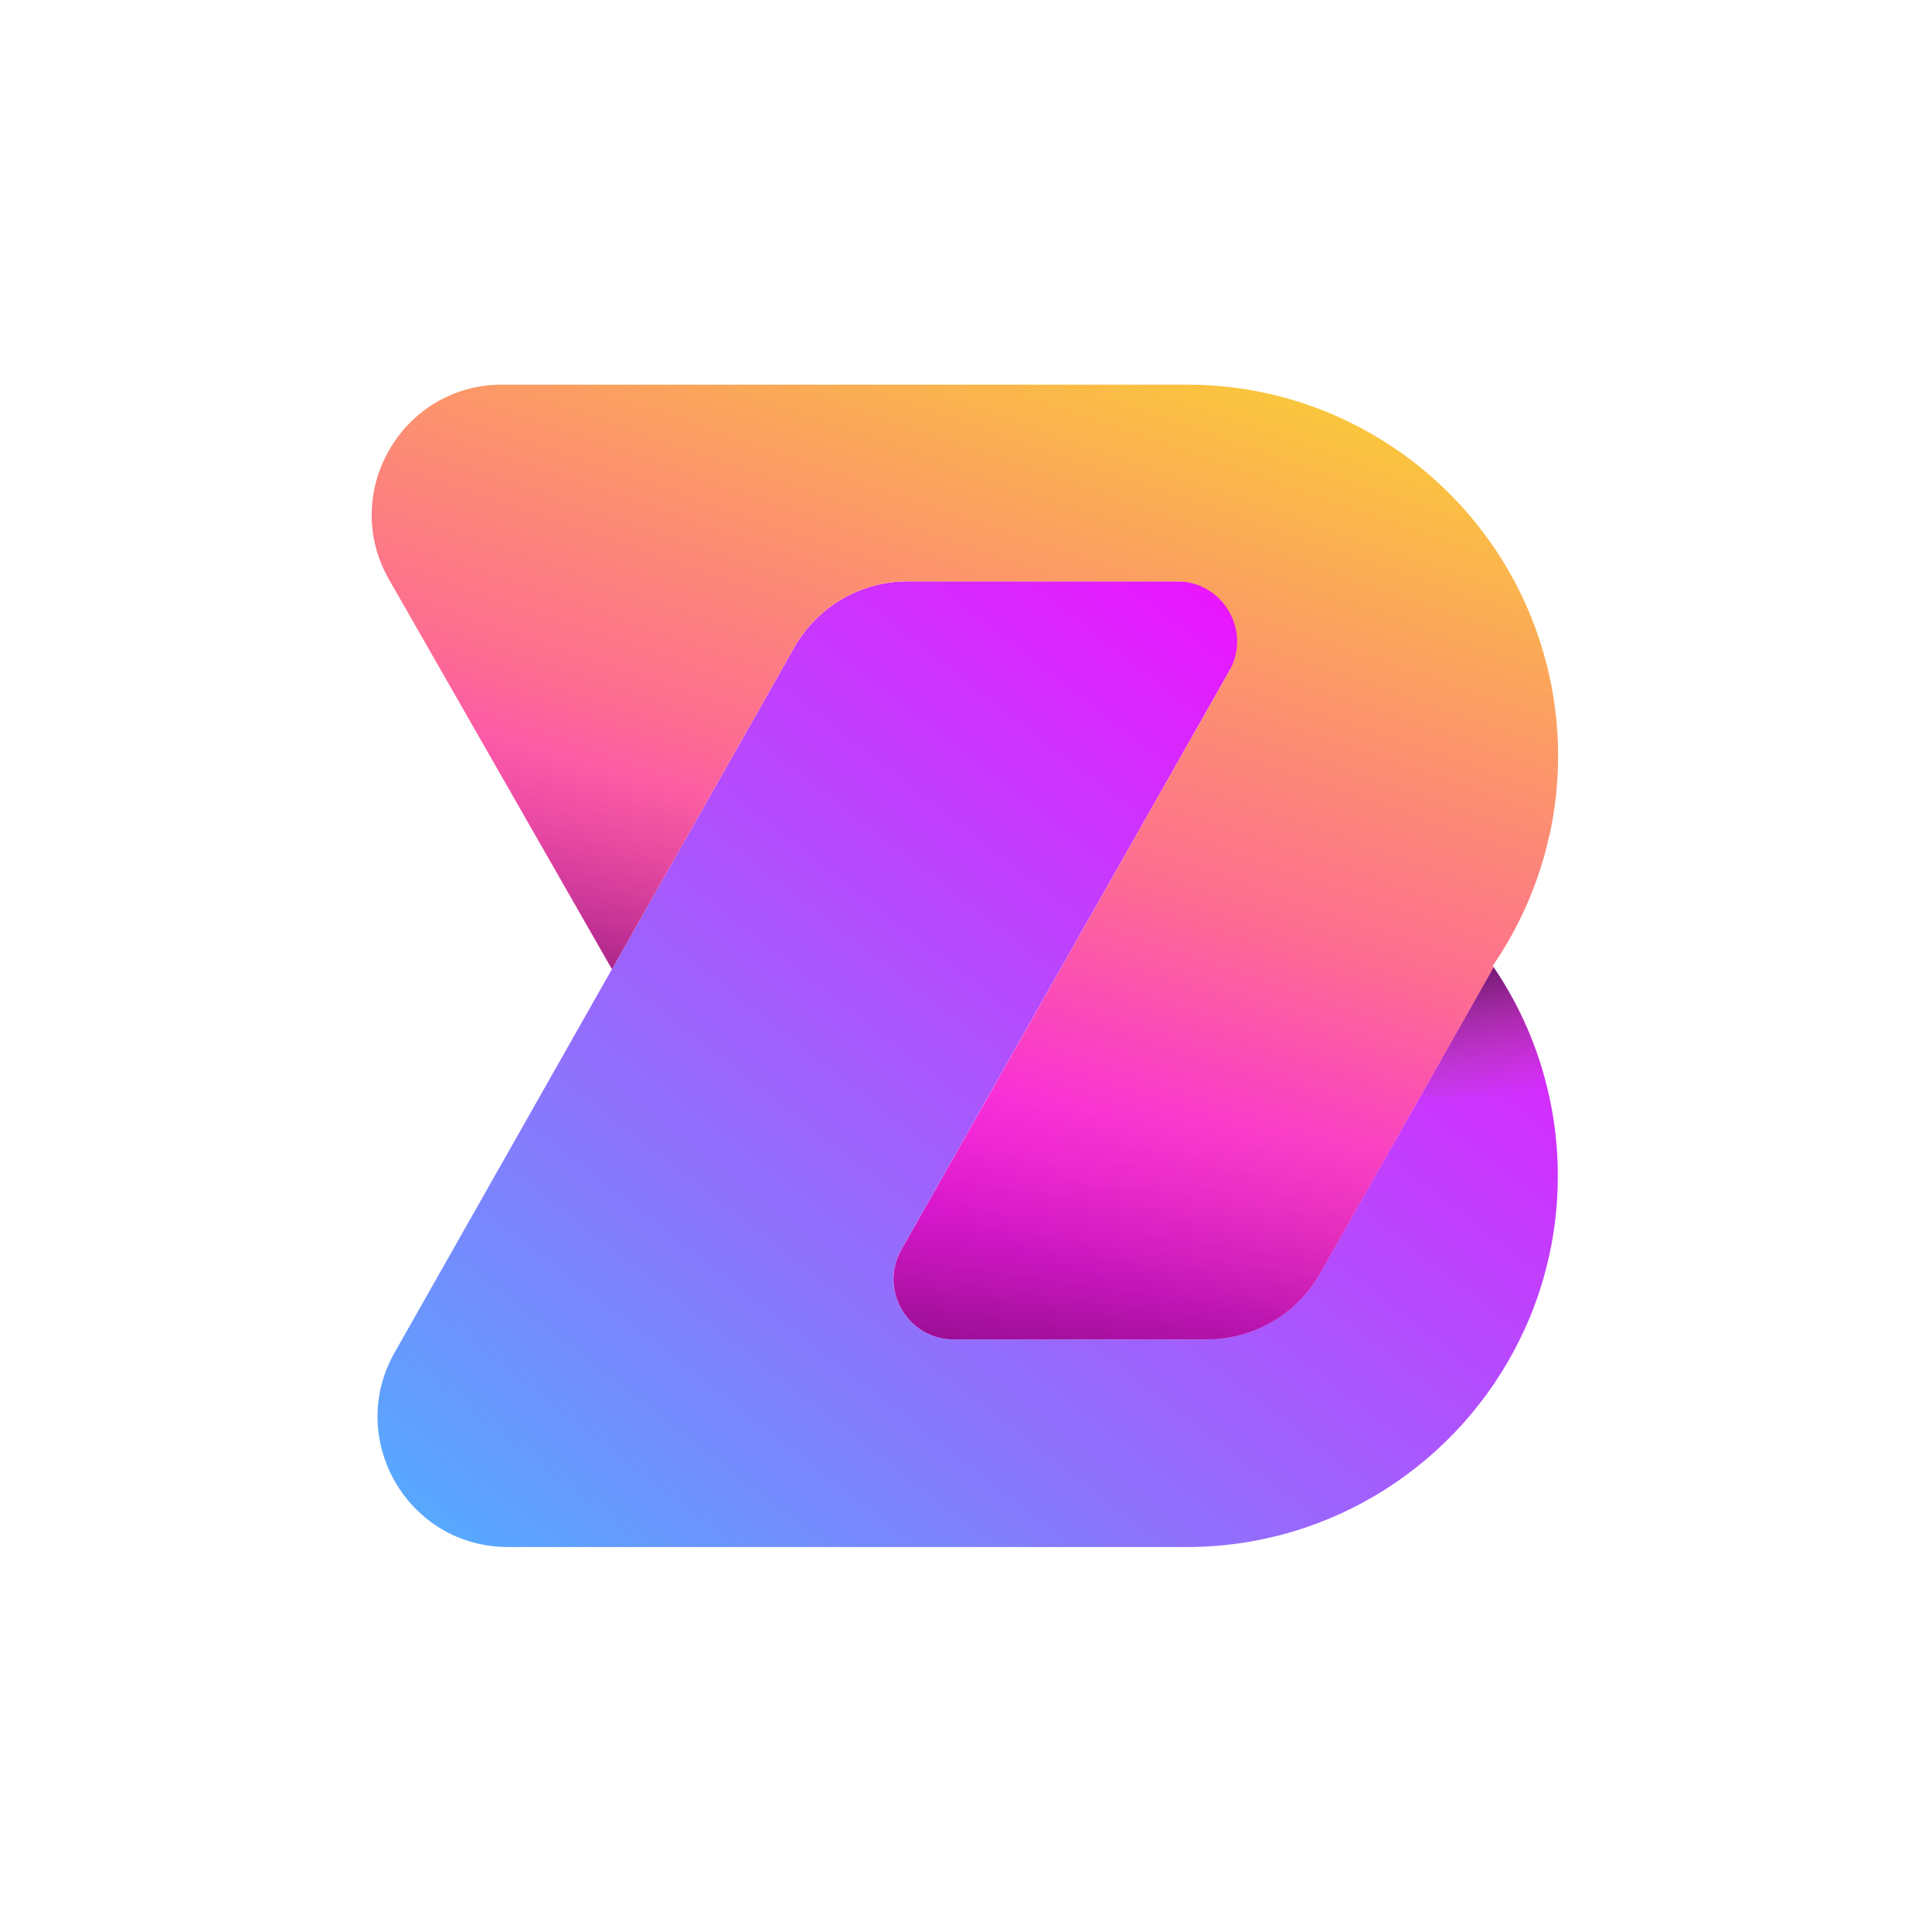
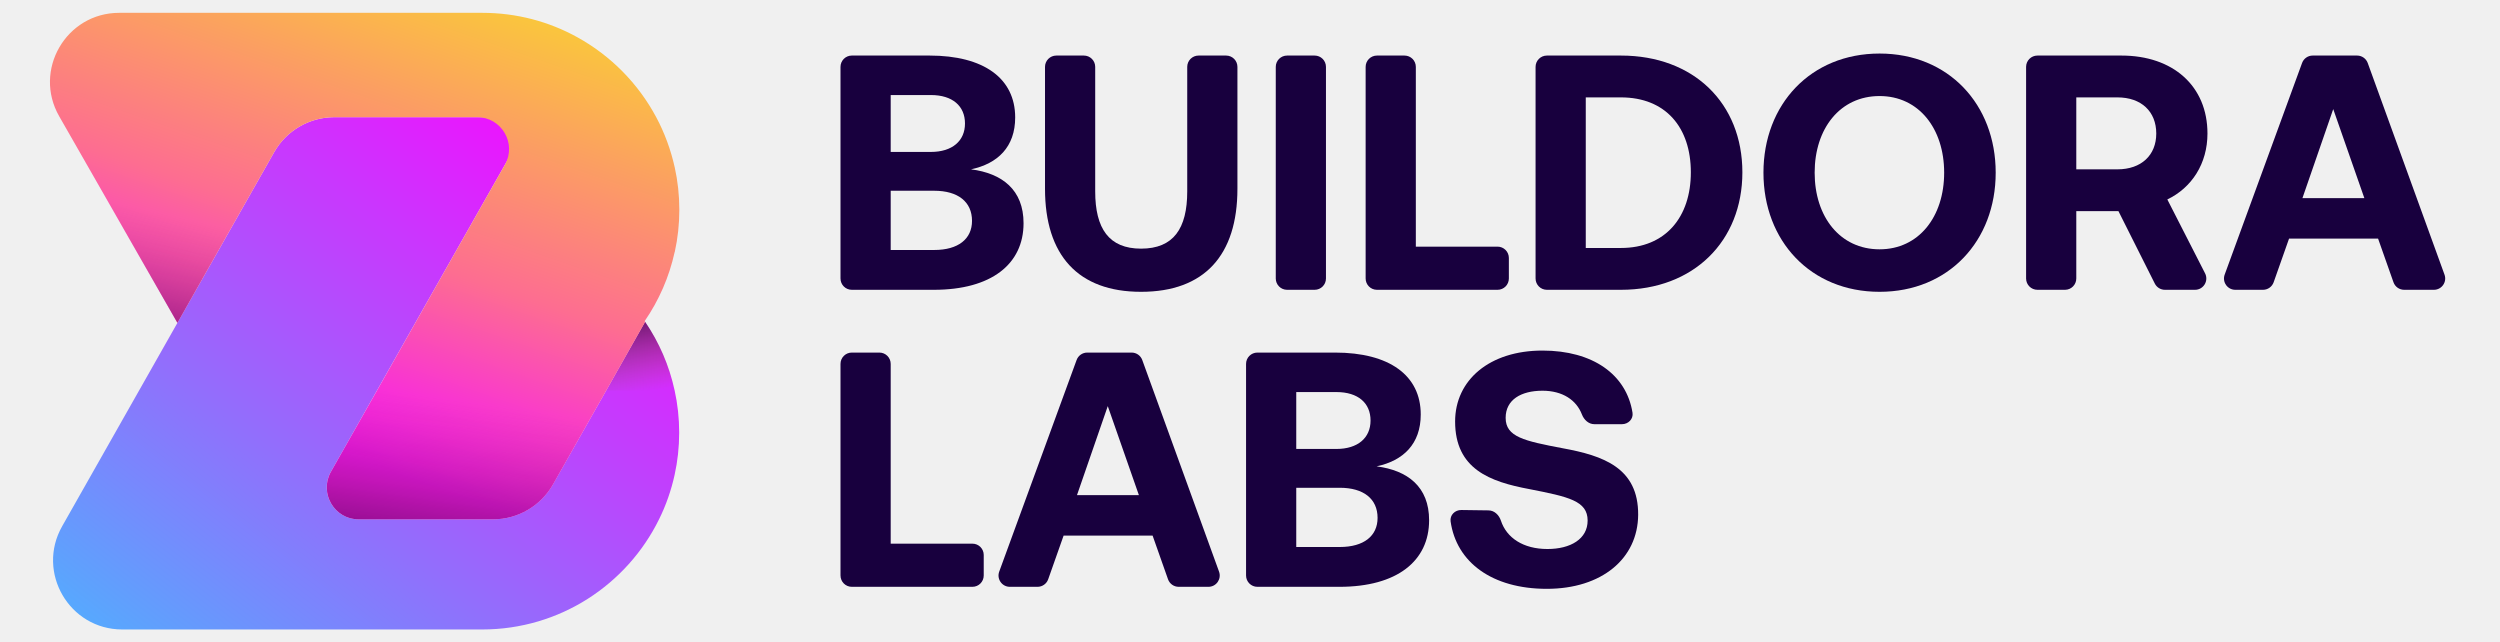
- <svg xmlns="http://www.w3.org/2000/svg" width="1090" height="1090" viewBox="0 0 1090 1090" fill="none">
-   <rect width="1090" height="1090" fill="white" />
-   <g clip-path="url(#clip0_2058_2387)">
-     <path d="M878.896 663.457C878.896 678.889 877.223 693.864 874.03 708.384C870.382 724.956 864.832 740.844 857.458 755.667C823.326 825.072 751.945 872.812 669.388 872.812H286.597C230.273 872.812 194.876 812.063 222.65 763.062L345.245 546.768L448.114 365.251C461.165 342.22 485.592 327.987 512.063 327.987H722.221L508.511 705.013C495.691 727.629 512.028 755.667 538.024 755.667H680.76C707.23 755.667 731.656 741.435 744.708 718.407L842.635 545.628C857.458 567.369 868.253 591.999 874.03 618.53C877.223 632.973 878.896 648.025 878.896 663.457Z" fill="url(#paint0_linear_2058_2387)" />
-     <path d="M874.03 618.53C868.252 592 857.458 567.37 842.634 545.628L801.315 618.53H874.03Z" fill="url(#paint1_linear_2058_2387)" />
-     <path d="M874.105 471.282C868.251 498.117 857.229 522.975 842.177 544.868C842.329 545.096 842.557 545.4 842.709 545.628L744.783 718.407C731.731 741.435 707.305 755.668 680.835 755.668H538.09C512.095 755.668 495.759 727.633 508.574 705.017L693.518 378.638C706.334 356.022 689.997 327.987 664.002 327.987H512.062C485.59 327.987 461.164 342.221 448.112 365.251L345.244 546.769L219.507 327.008C191.47 278.006 226.851 217 283.307 217H669.539C706.104 217 740.54 226.35 770.492 242.922C806.068 262.535 835.335 292.182 854.492 328.063C863.386 344.711 870 362.652 874.181 381.504C877.374 395.948 879.046 410.999 879.046 426.431C879.046 441.863 877.374 456.915 874.181 471.358L874.105 471.282Z" fill="url(#paint2_linear_2058_2387)" />
-     <path d="M250.905 381.885L345.244 546.769L425.146 405.777L250.905 381.885Z" fill="url(#paint3_linear_2058_2387)" />
-     <path d="M538.089 755.667H680.834C707.304 755.667 731.73 741.435 744.782 718.407L787.719 642.651L584.056 571.81L508.573 705.017C495.758 727.633 512.095 755.667 538.089 755.667Z" fill="url(#paint4_linear_2058_2387)" />
+ <svg xmlns="http://www.w3.org/2000/svg" width="1169" height="300" viewBox="0 0 1169 300" fill="none">
+   <g clip-path="url(#clip0_2058_2723)">
+     <path d="M317.588 202.295C317.588 209.08 316.853 215.664 315.449 222.048C313.845 229.334 311.405 236.32 308.163 242.837C293.156 273.353 261.772 294.342 225.474 294.342H57.171C32.407 294.342 16.844 267.633 29.055 246.088L82.957 150.99L128.185 71.182C133.924 61.056 144.664 54.798 156.302 54.798H248.703L154.74 220.566C149.104 230.509 156.287 242.837 167.717 242.837H230.474C242.112 242.837 252.851 236.58 258.59 226.455L301.645 150.489C308.163 160.048 312.909 170.877 315.449 182.542C316.853 188.892 317.588 195.51 317.588 202.295Z" fill="url(#paint0_linear_2058_2723)" />
+     <path d="M315.449 182.542C312.909 170.877 308.163 160.048 301.645 150.489L283.479 182.542H315.449Z" fill="url(#paint1_linear_2058_2723)" />
+     <path d="M315.482 117.801C312.909 129.599 308.062 140.529 301.444 150.155C301.511 150.255 301.612 150.388 301.678 150.489L258.623 226.455C252.884 236.58 242.145 242.837 230.507 242.837H167.746C156.317 242.837 149.134 230.511 154.768 220.568L236.083 77.068C241.718 67.124 234.535 54.798 223.106 54.798H156.302C144.663 54.798 133.923 61.056 128.185 71.182L82.957 150.99L27.674 54.368C15.347 32.822 30.902 6 55.725 6H225.54C241.617 6 256.758 10.111 269.926 17.397C285.568 26.02 298.436 39.056 306.859 54.831C310.77 62.151 313.677 70.039 315.516 78.328C316.919 84.678 317.655 91.296 317.655 98.081C317.655 104.866 316.919 111.484 315.516 117.834L315.482 117.801Z" fill="url(#paint2_linear_2058_2723)" />
+     <path d="M41.478 78.495L82.957 150.99L118.087 89L41.478 78.495Z" fill="url(#paint3_linear_2058_2723)" />
+     <path d="M167.745 242.837H230.506C242.145 242.837 252.884 236.58 258.623 226.455L277.5 193.147L187.956 162L154.768 220.567C149.134 230.511 156.316 242.837 167.745 242.837Z" fill="url(#paint4_linear_2058_2723)" />
  </g>
+   <path d="M678.3 243.795C677.883 240.86 680.343 238.441 683.308 238.482L696.06 238.655C698.804 238.693 700.977 240.863 701.833 243.47C704.466 251.488 712.253 256.716 723.599 256.716C734.396 256.716 742.376 252.022 742.376 243.416C742.376 234.183 733.457 232.306 715.149 228.707C696.685 225.264 680.411 219.318 680.411 197.098C680.411 177.695 696.528 163.925 721.252 163.925C744.801 163.925 760.54 175.121 763.362 193C763.823 195.917 761.396 198.35 758.443 198.35H745.512C742.831 198.35 740.663 196.296 739.703 193.793C737.125 187.074 730.681 182.702 721.252 182.702C711.237 182.702 704.039 186.927 704.039 195.377C704.039 204.296 712.645 206.174 730.797 209.616C749.574 213.059 766.161 218.692 766.004 240.755C765.848 261.254 748.948 275.337 723.286 275.337C697.751 275.337 681.027 262.974 678.3 243.795Z" fill="#18003E" />
+   <path d="M587.948 274.398C585.026 274.398 582.657 272.029 582.657 269.107V170.155C582.657 167.233 585.026 164.864 587.948 164.864H624.28C649.63 164.864 664.339 175.504 664.339 193.812C664.339 207.582 656.202 215.406 643.684 218.066C658.236 219.944 668.251 227.611 668.251 243.259C668.251 262.349 653.229 274.398 626.315 274.398H587.948ZM624.906 183.328H606.129V209.929H624.906C634.921 209.929 640.867 204.766 640.867 196.629C640.867 188.492 635.077 183.328 624.906 183.328ZM626.471 228.081H606.129V255.777H626.471C637.737 255.777 644.153 250.614 644.153 242.164C644.153 233.245 637.581 228.081 626.471 228.081Z" fill="#18003E" />
+   <path d="M490.134 270.868C489.387 272.984 487.388 274.398 485.144 274.398H472.202C468.527 274.398 465.971 270.742 467.233 267.29L503.422 168.337C504.185 166.251 506.169 164.864 508.391 164.864H529.15C531.376 164.864 533.364 166.257 534.123 168.35L570.029 267.303C571.281 270.753 568.725 274.398 565.055 274.398H551.154C548.911 274.398 546.911 272.984 546.165 270.868L538.961 250.457H497.338L490.134 270.868ZM517.993 189.9L503.597 231.523H532.545L517.993 189.9Z" fill="#18003E" />
+   <path d="M459.991 269.107C459.991 272.029 457.622 274.398 454.7 274.398H398.309C395.387 274.398 393.019 272.029 393.019 269.107V170.155C393.019 167.233 395.387 164.864 398.309 164.864H411.199C414.121 164.864 416.49 167.233 416.49 170.155V254.213H454.7C457.622 254.213 459.991 256.581 459.991 259.503V269.107Z" fill="#18003E" />
+   <path d="M1063.16 131.983C1062.41 134.098 1060.41 135.513 1058.17 135.513H1045.23C1041.55 135.513 1039 131.857 1040.26 128.405L1076.45 29.452C1077.21 27.366 1079.19 25.979 1081.42 25.979H1102.17C1104.4 25.979 1106.39 27.372 1107.15 29.465L1143.05 128.417C1144.31 131.867 1141.75 135.513 1138.08 135.513H1124.18C1121.94 135.513 1119.94 134.098 1119.19 131.983L1111.99 111.572H1070.36L1063.16 131.983ZM1091.02 51.015L1076.62 92.638H1105.57L1091.02 51.015Z" fill="#18003E" />
+   <path d="M952.692 135.513C949.77 135.513 947.401 133.144 947.401 130.222V31.269C947.401 28.347 949.77 25.979 952.692 25.979H991.998C1016.1 25.979 1032.21 40.218 1032.21 62.438C1032.21 76.521 1024.86 87.787 1013.44 93.264L1031.09 127.814C1032.89 131.335 1030.34 135.513 1026.38 135.513H1012.32C1010.32 135.513 1008.49 134.384 1007.59 132.596L990.589 98.741H970.873V130.222C970.873 133.144 968.504 135.513 965.582 135.513H952.692ZM990.12 45.538H970.873V79.181H990.12C1001.23 79.181 1008.27 72.609 1008.27 62.438C1008.27 52.11 1001.23 45.538 990.12 45.538Z" fill="#18003E" />
+   <path d="M933.186 80.745C933.186 112.667 911.123 136.451 878.889 136.451C846.654 136.451 824.591 112.667 824.591 80.745C824.591 48.824 846.654 25.039 878.889 25.039C911.123 25.039 933.186 48.824 933.186 80.745ZM848.532 80.745C848.532 101.4 860.424 116.579 878.889 116.579C897.197 116.579 909.089 101.4 909.089 80.745C909.089 60.09 897.197 44.912 878.889 44.912C860.424 44.912 848.532 60.09 848.532 80.745Z" fill="#18003E" />
+   <path d="M757.934 135.513H723.323C720.401 135.513 718.032 133.144 718.032 130.222V31.269C718.032 28.347 720.401 25.979 723.323 25.979H757.934C792.046 25.979 814.736 48.355 814.736 80.589C814.736 112.667 792.046 135.513 757.934 135.513ZM741.504 45.538V115.953H757.934C778.902 115.953 790.638 101.401 790.638 80.589C790.638 59.621 778.902 45.538 757.934 45.538H741.504Z" fill="#18003E" />
+   <path d="M705.544 130.222C705.544 133.144 703.175 135.513 700.253 135.513H643.862C640.94 135.513 638.571 133.144 638.571 130.222V31.269C638.571 28.347 640.94 25.979 643.862 25.979H656.752C659.674 25.979 662.043 28.347 662.043 31.269V115.327H700.253C703.175 115.327 705.544 117.696 705.544 120.618V130.222Z" fill="#18003E" />
+   <path d="M601.839 135.513C598.917 135.513 596.548 133.144 596.548 130.222V31.269C596.548 28.347 598.917 25.979 601.839 25.979H614.729C617.651 25.979 620.02 28.347 620.02 31.269V130.222C620.02 133.144 617.651 135.513 614.729 135.513H601.839Z" fill="#18003E" />
+   <path d="M488.646 88.257V31.269C488.646 28.347 491.014 25.979 493.936 25.979H506.826C509.748 25.979 512.117 28.347 512.117 31.269V89.508C512.117 106.878 518.533 116.266 533.555 116.266C548.733 116.266 555.149 106.878 555.149 89.508V31.269C555.149 28.347 557.517 25.979 560.439 25.979H573.329C576.251 25.979 578.62 28.347 578.62 31.269V88.257C578.62 119.396 563.129 136.452 533.555 136.452C504.137 136.452 488.646 119.396 488.646 88.257Z" fill="#18003E" />
+   <path d="M398.309 135.513C395.387 135.513 393.019 133.144 393.019 130.222V31.269C393.019 28.347 395.387 25.978 398.309 25.978H434.642C459.991 25.978 474.7 36.619 474.7 54.927C474.7 68.697 466.563 76.521 454.045 79.181C468.597 81.058 478.612 88.726 478.612 104.374C478.612 123.464 463.59 135.513 436.676 135.513H398.309ZM435.268 44.443H416.49V71.044H435.268C445.282 71.044 451.228 65.88 451.228 57.743C451.228 49.606 445.439 44.443 435.268 44.443ZM436.832 89.195H416.49V116.892H436.832C448.099 116.892 454.514 111.728 454.514 103.278C454.514 94.359 447.942 89.195 436.832 89.195Z" fill="#18003E" />
  <defs>
-     <linearGradient id="paint0_linear_2058_2387" x1="692.192" y1="236.333" x2="79.912" y2="1026.22" gradientUnits="userSpaceOnUse">
+     <linearGradient id="paint0_linear_2058_2723" x1="235.5" y1="14.5" x2="-33.703" y2="361.793" gradientUnits="userSpaceOnUse">
      <stop stop-color="#FB05FF" />
      <stop offset="0.5" stop-color="#926EFC" />
      <stop offset="1" stop-color="#24DBFF" />
    </linearGradient>
-     <linearGradient id="paint1_linear_2058_2387" x1="817.285" y1="532.007" x2="833.21" y2="621.987" gradientUnits="userSpaceOnUse">
+     <linearGradient id="paint1_linear_2058_2723" x1="290.5" y1="144.5" x2="297.502" y2="184.062" gradientUnits="userSpaceOnUse">
      <stop stop-opacity="0.68" />
      <stop offset="1" stop-color="#995616" stop-opacity="0" />
    </linearGradient>
-     <linearGradient id="paint2_linear_2058_2387" x1="661.487" y1="88.495" x2="462.475" y2="667.335" gradientUnits="userSpaceOnUse">
+     <linearGradient id="paint2_linear_2058_2723" x1="222" y1="-50.5" x2="134.5" y2="204" gradientUnits="userSpaceOnUse">
      <stop stop-color="#F9E71D" />
      <stop offset="0.639" stop-color="#FD6D91" />
      <stop offset="1" stop-color="#F60EFE" />
    </linearGradient>
-     <linearGradient id="paint3_linear_2058_2387" x1="343.401" y1="586.875" x2="376.341" y2="441.353" gradientUnits="userSpaceOnUse">
+     <linearGradient id="paint3_linear_2058_2723" x1="82.146" y1="168.624" x2="96.629" y2="104.642" gradientUnits="userSpaceOnUse">
      <stop stop-opacity="0.5" />
      <stop offset="1" stop-color="#995616" stop-opacity="0" />
    </linearGradient>
-     <linearGradient id="paint4_linear_2058_2387" x1="643.293" y1="800.389" x2="667.174" y2="633.219" gradientUnits="userSpaceOnUse">
+     <linearGradient id="paint4_linear_2058_2723" x1="214" y1="262.5" x2="224.5" y2="189" gradientUnits="userSpaceOnUse">
      <stop stop-opacity="0.5" />
      <stop offset="1" stop-color="#995616" stop-opacity="0" />
    </linearGradient>
-     <clipPath id="clip0_2058_2387">
-       <rect width="676" height="655.482" fill="white" transform="translate(203 217)" />
+     <clipPath id="clip0_2058_2723">
+       <rect width="317.588" height="288.376" fill="white" transform="translate(0 6)" />
    </clipPath>
  </defs>
</svg>
